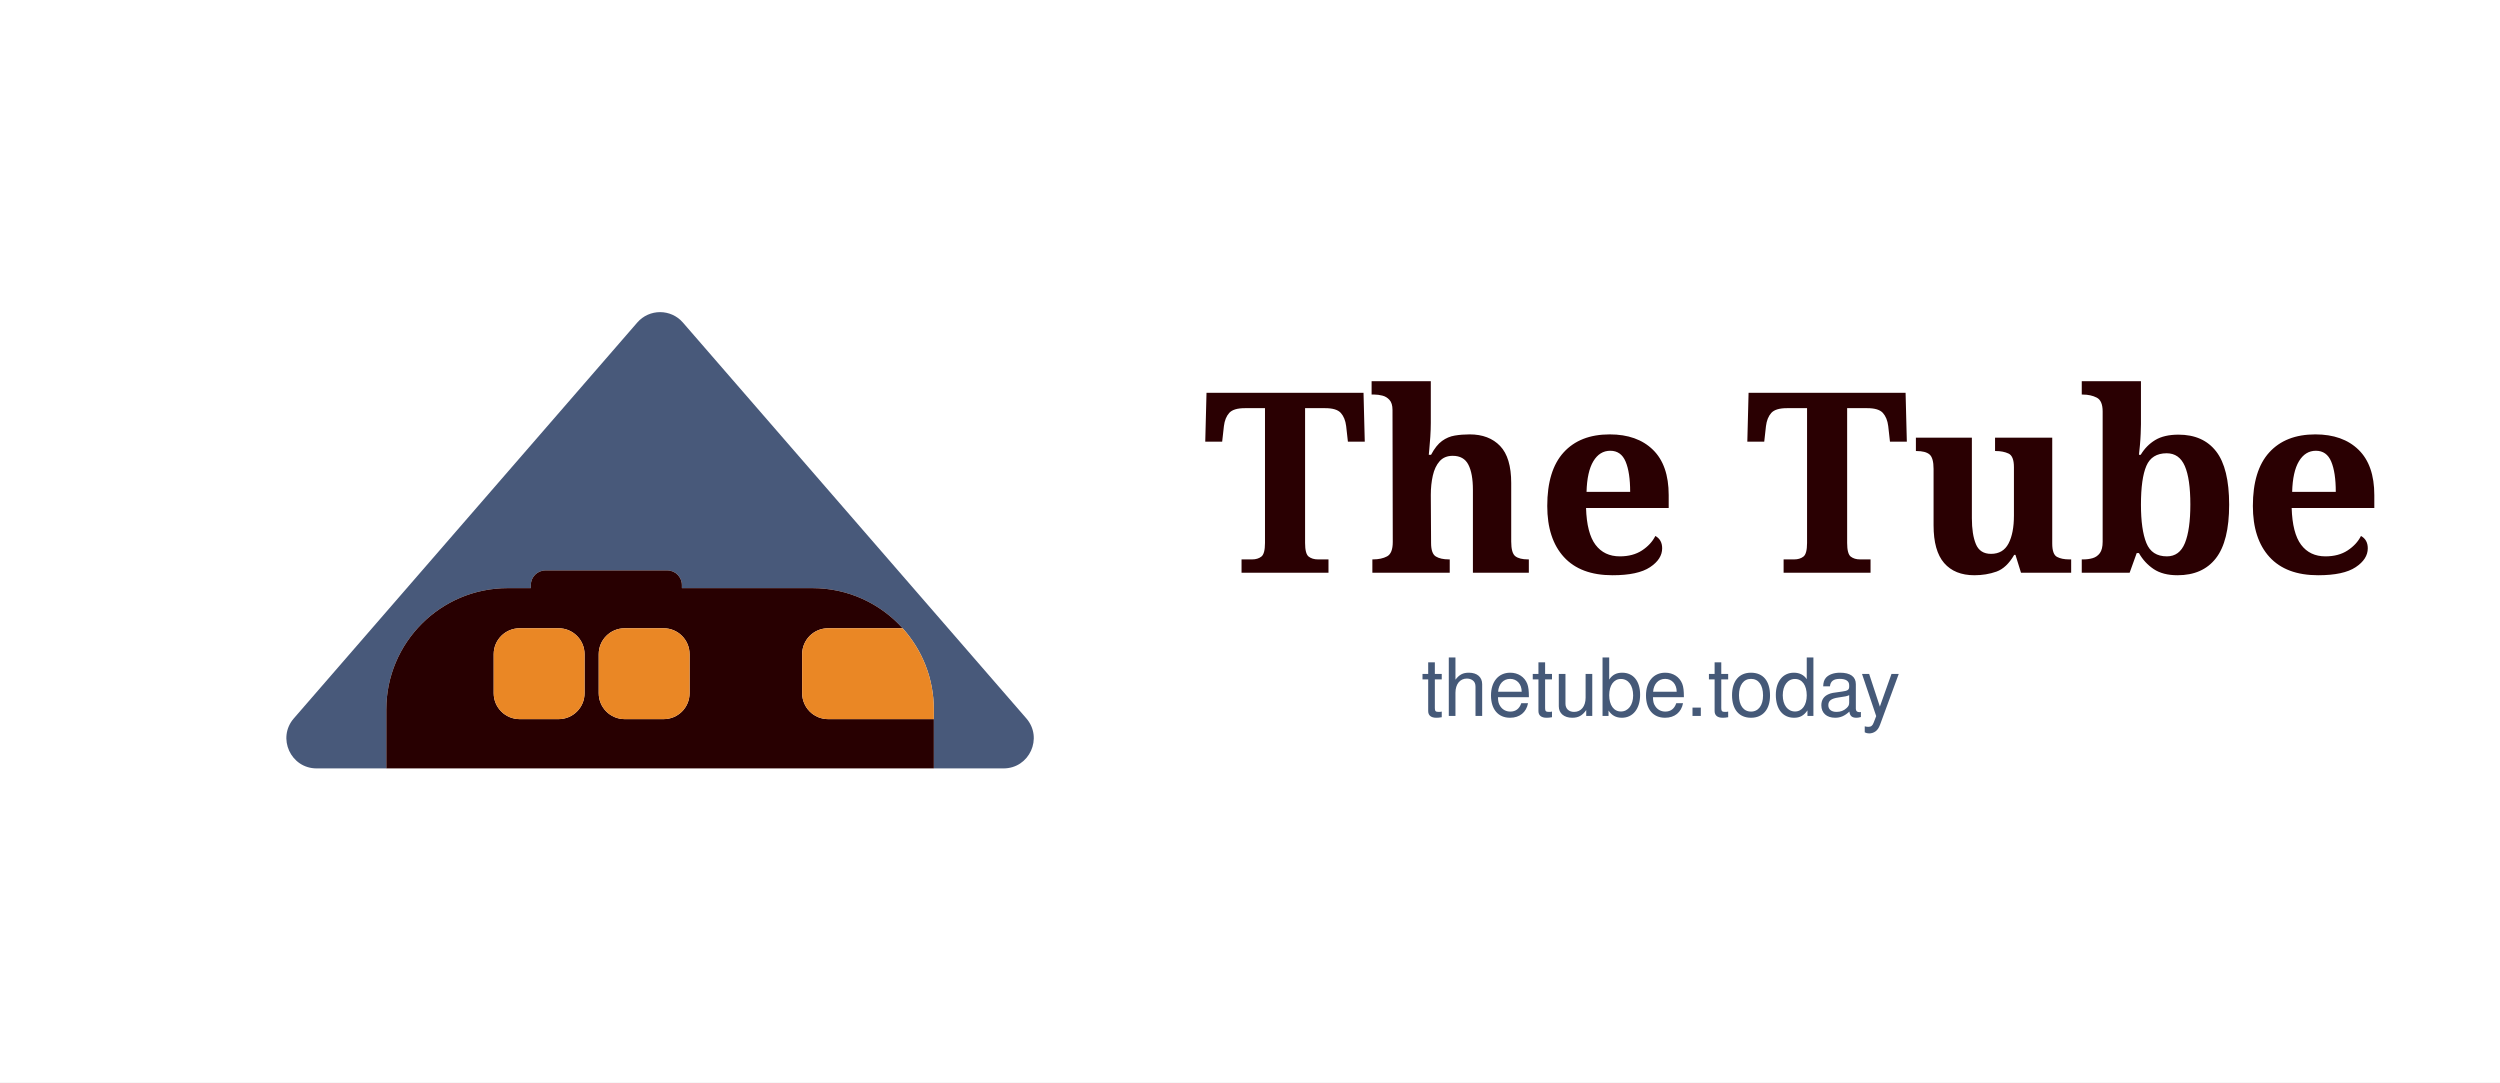
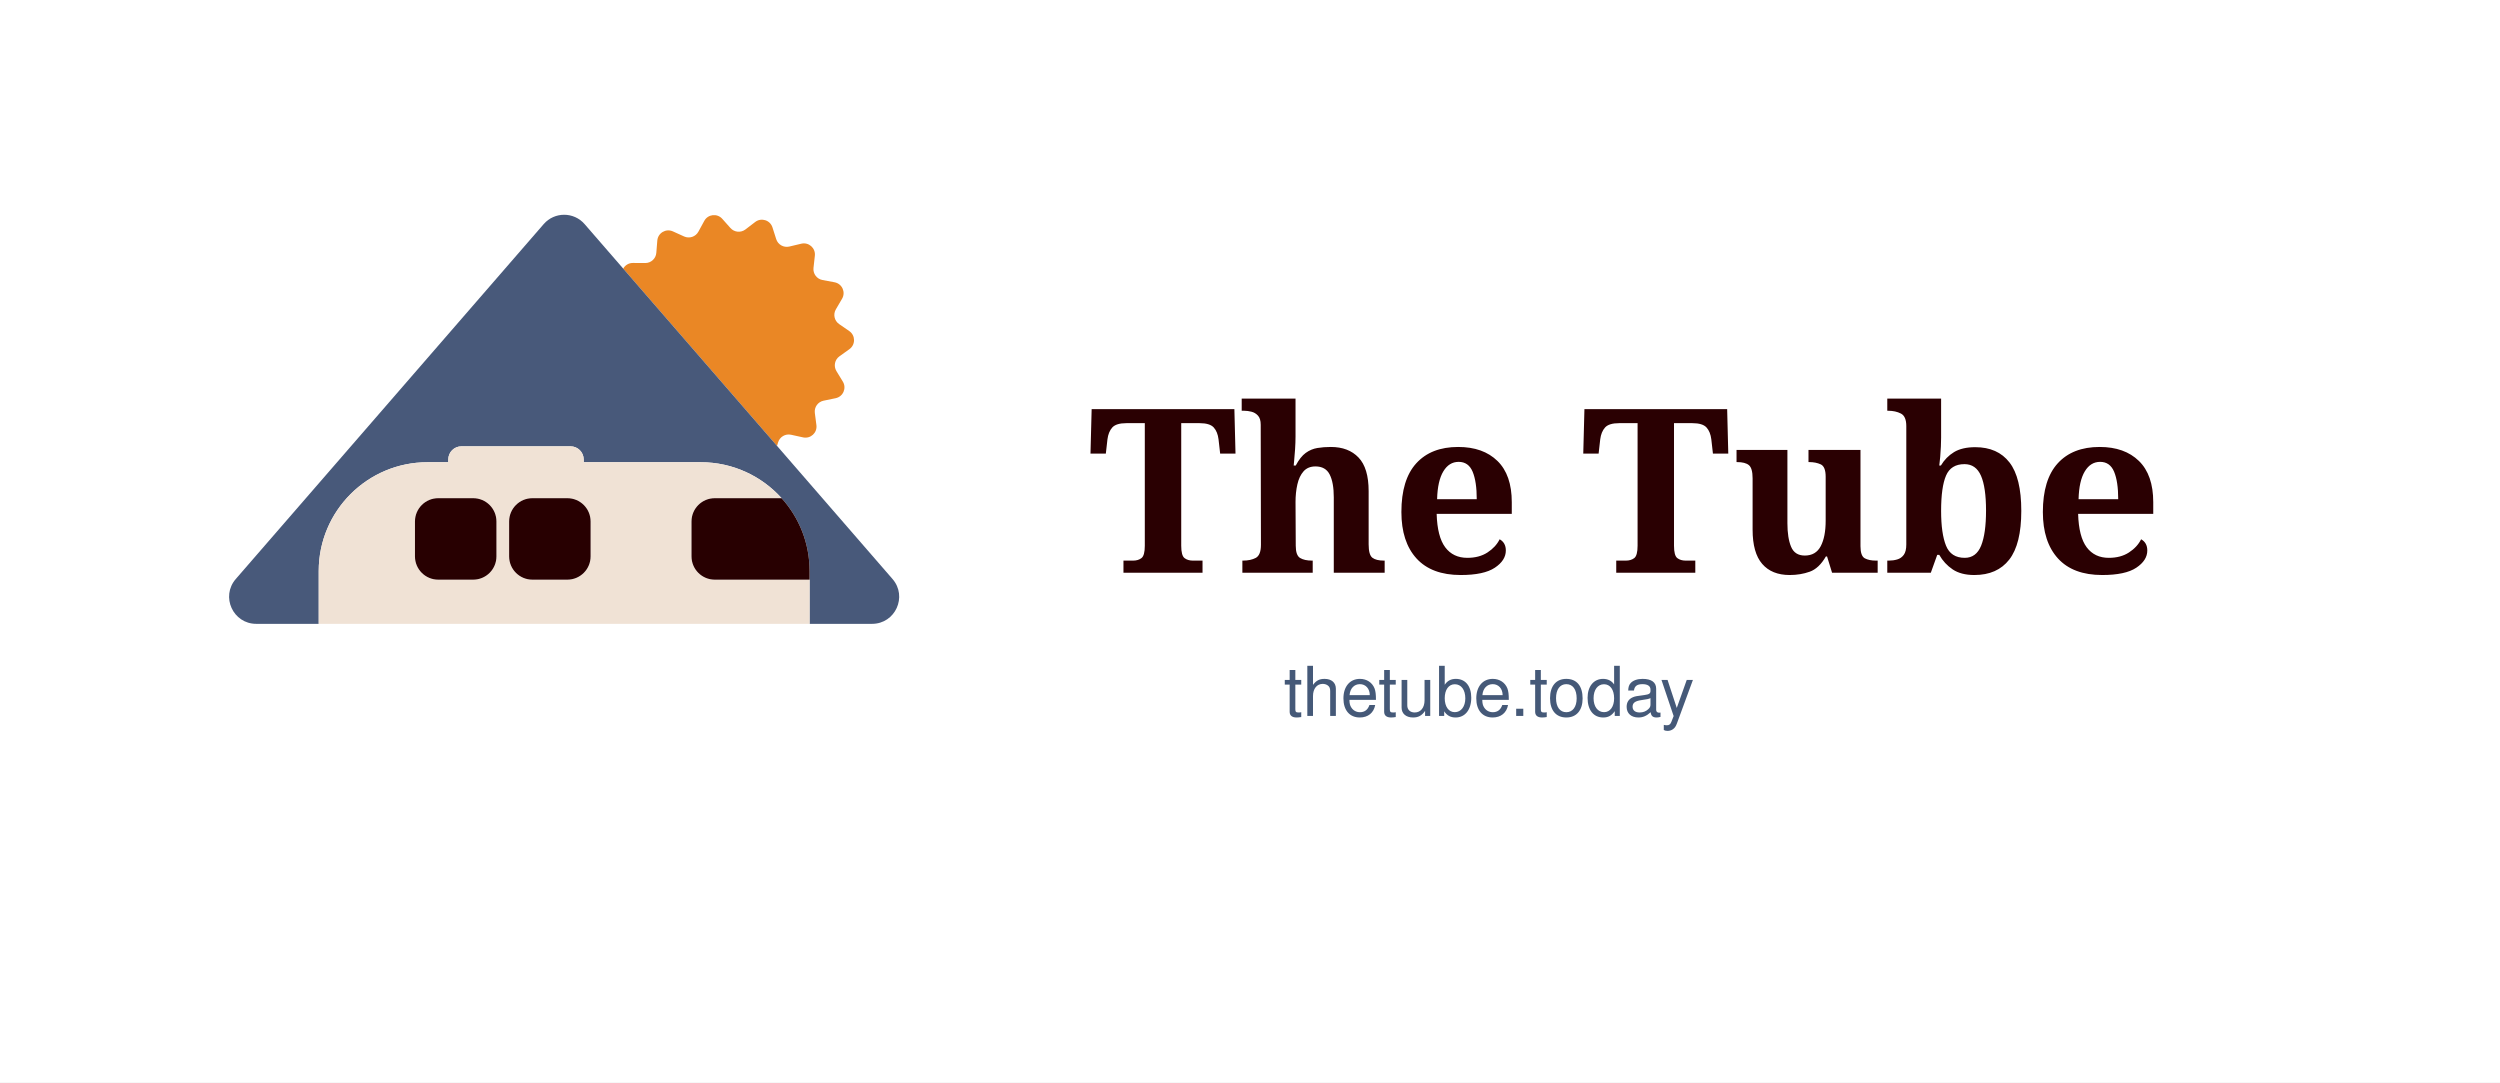
<svg xmlns="http://www.w3.org/2000/svg" viewBox="0 0 873 378" width="873" height="378">
  <defs>
    <style>
      .card-bg { fill: #ffffff; }
-       .logo-house { fill: #48597a; }
-       .logo-dark { fill: #280001; }
-       .logo-accent { fill: #ea8725; }
+       .cls-1{fill:#f0e2d5;}
+       .cls-2{fill:#ea8725;}
+       .cls-3{fill:#48597a;}
+       .cls-4{fill:#280001;}
      .title-text { 
        font-family: 'Swear Display', Georgia, serif;
-         font-size: 88px;
+         font-size: 80px;
        font-weight: 900;
        fill: #2a0002;
      }
      .url-text { 
        font-family: 'Poppins', system-ui, Helvetica, Arial, sans-serif;
-         font-size: 28px;
+         font-size: 24px;
        font-weight: 400;
        fill: #455978;
      }
    </style>
  </defs>
  <rect class="card-bg" width="873" height="378" />
-   <g transform="translate(100, 109) scale(0.29)">
-     <path class="logo-house" d="m891.03,489.19l-155.1-178.77-39.29-45.28-167.32-192.86-51.84-59.75c-14.5-16.72-40.45-16.72-54.96,0l-219.16,252.6L8.97,489.19c-20.44,23.55-3.7,60.22,27.48,60.22h83.91v-70.92c0-80.72,65.43-146.15,146.15-146.15h27.86v-3.67c0-9.77,7.92-17.69,17.69-17.69h146.51c9.77,0,17.69,7.92,17.69,17.69v3.67h157.23c43.09,0,81.82,18.65,108.57,48.31,23.36,25.91,37.58,60.21,37.58,97.84v70.92h83.91c31.18,0,47.91-36.66,27.48-60.22Z" />
-     <path class="logo-dark" d="m652.31,490.07c-17.26,0-31.25-13.99-31.25-31.25v-46.92c0-17.26,13.99-31.25,31.25-31.25h89.75c-26.75-29.67-65.48-48.31-108.57-48.31h-157.23v-3.67c0-9.77-7.92-17.69-17.69-17.69h-146.51c-9.77,0-17.69,7.92-17.69,17.69v3.67h-27.86c-80.72,0-146.15,65.44-146.15,146.15v70.92h659.29v-59.34h-127.33Zm-293.25-31.25c0,17.26-13.99,31.25-31.25,31.25h-46.92c-17.26,0-31.25-13.99-31.25-31.25v-46.92c0-17.26,13.99-31.25,31.25-31.25h46.92c17.26,0,31.25,13.99,31.25,31.25v46.92Zm126.47,0c0,17.26-13.99,31.25-31.25,31.25h-46.92c-17.26,0-31.25-13.99-31.25-31.25v-46.92c0-17.26,13.99-31.25,31.25-31.25h46.92c17.26,0,31.25,13.99,31.25,31.25v46.92Z" />
-     <rect class="logo-accent" x="249.64" y="380.65" width="109.42" height="109.42" rx="31.25" ry="31.25" />
-     <rect class="logo-accent" x="376.11" y="380.65" width="109.42" height="109.42" rx="31.25" ry="31.25" />
-     <path class="logo-accent" d="m621.06,411.9v46.92c0,17.26,13.99,31.25,31.25,31.25h127.33v-11.58c0-37.63-14.22-71.93-37.58-97.84h-89.75c-17.26,0-31.25,13.99-31.25,31.25Z" />
+   <g transform="translate(80, 75) scale(0.26)">
+     <path class="cls-2" d="m735.92,310.42l1.41-4.71c2.22-7.46,9.82-11.94,17.42-10.27l16.15,3.54c10.05,2.2,19.24-6.23,17.92-16.43l-2.13-16.39c-1-7.72,4.12-14.9,11.74-16.47l16.19-3.34c10.08-2.08,15.04-13.52,9.68-22.3l-8.61-14.11c-4.05-6.64-2.3-15.29,4.02-19.82l13.43-9.63c8.36-6,8.25-18.47-.22-24.31l-13.61-9.39c-6.4-4.42-8.32-13.03-4.39-19.74l8.35-14.27c5.2-8.88.02-20.23-10.09-22.12l-16.25-3.04c-7.65-1.43-12.9-8.52-12.04-16.25l1.83-16.43c1.14-10.23-8.21-18.49-18.22-16.1l-16.08,3.83c-7.57,1.8-15.25-2.54-17.61-9.95l-5.01-15.75c-3.12-9.8-15.02-13.55-23.19-7.3l-13.13,10.04c-6.18,4.73-14.96,3.88-20.13-1.93l-10.99-12.35c-6.84-7.69-19.23-6.27-24.15,2.76l-7.91,14.51c-3.72,6.83-12.09,9.63-19.18,6.43l-15.06-6.82c-9.37-4.24-20.12,2.09-20.94,12.35l-1.33,16.48c-.62,7.76-7.12,13.72-14.91,13.67l-16.53-.1c-5.75-.04-10.54,3.12-13.06,7.6l167.32,192.86,39.29,45.28Z" />
+     <path class="cls-3" d="m891.03,489.19l-155.1-178.77-39.29-45.28-167.32-192.86-51.84-59.75c-14.5-16.72-40.45-16.72-54.96,0l-219.16,252.6L8.97,489.19c-20.44,23.55-3.7,60.22,27.48,60.22h83.91v-70.92c0-80.72,65.43-146.15,146.15-146.15h27.86v-3.67c0-9.77,7.92-17.69,17.69-17.69h146.51c9.77,0,17.69,7.92,17.69,17.69v3.67h157.23c43.09,0,81.82,18.65,108.57,48.31,23.36,25.91,37.58,60.21,37.58,97.84v70.92h83.91c31.18,0,47.91-36.66,27.48-60.22Z" />
+     <path class="cls-1" d="m652.31,490.07c-17.26,0-31.25-13.99-31.25-31.25v-46.92c0-17.26,13.99-31.25,31.25-31.25h89.75c-26.75-29.67-65.48-48.31-108.57-48.31h-157.23v-3.67c0-9.77-7.92-17.69-17.69-17.69h-146.51c-9.77,0-17.69,7.92-17.69,17.69v3.67h-27.86c-80.72,0-146.15,65.44-146.15,146.15v70.92h659.29v-59.34h-127.33Zm-293.25-31.25c0,17.26-13.99,31.25-31.25,31.25h-46.92c-17.26,0-31.25-13.99-31.25-31.25v-46.92c0-17.26,13.99-31.25,31.25-31.25h46.92c17.26,0,31.25,13.99,31.25,31.25v46.92Zm126.47,0c0,17.26-13.99,31.25-31.25,31.25h-46.92c-17.26,0-31.25-13.99-31.25-31.25v-46.92c0-17.26,13.99-31.25,31.25-31.25h46.92c17.26,0,31.25,13.99,31.25,31.25v46.92Z" />
+     <rect class="cls-4" x="249.64" y="380.65" width="109.42" height="109.42" rx="31.25" ry="31.25" />
+     <rect class="cls-4" x="376.11" y="380.65" width="109.42" height="109.42" rx="31.25" ry="31.25" />
+     <path class="cls-4" d="m621.06,411.9v46.92c0,17.26,13.99,31.25,31.25,31.25h127.33v-11.58c0-37.63-14.22-71.93-37.58-97.84h-89.75c-17.26,0-31.25,13.99-31.25,31.25Z" />
  </g>
-   <text class="title-text" x="420" y="200" text-anchor="start">The Tube</text>
-   <text class="url-text" x="580" y="250" text-anchor="middle">thetube.today</text>
+   <text class="title-text" x="380" y="200" text-anchor="start">The Tube</text>
+   <text class="url-text" x="520" y="250" text-anchor="middle">thetube.today</text>
</svg>
